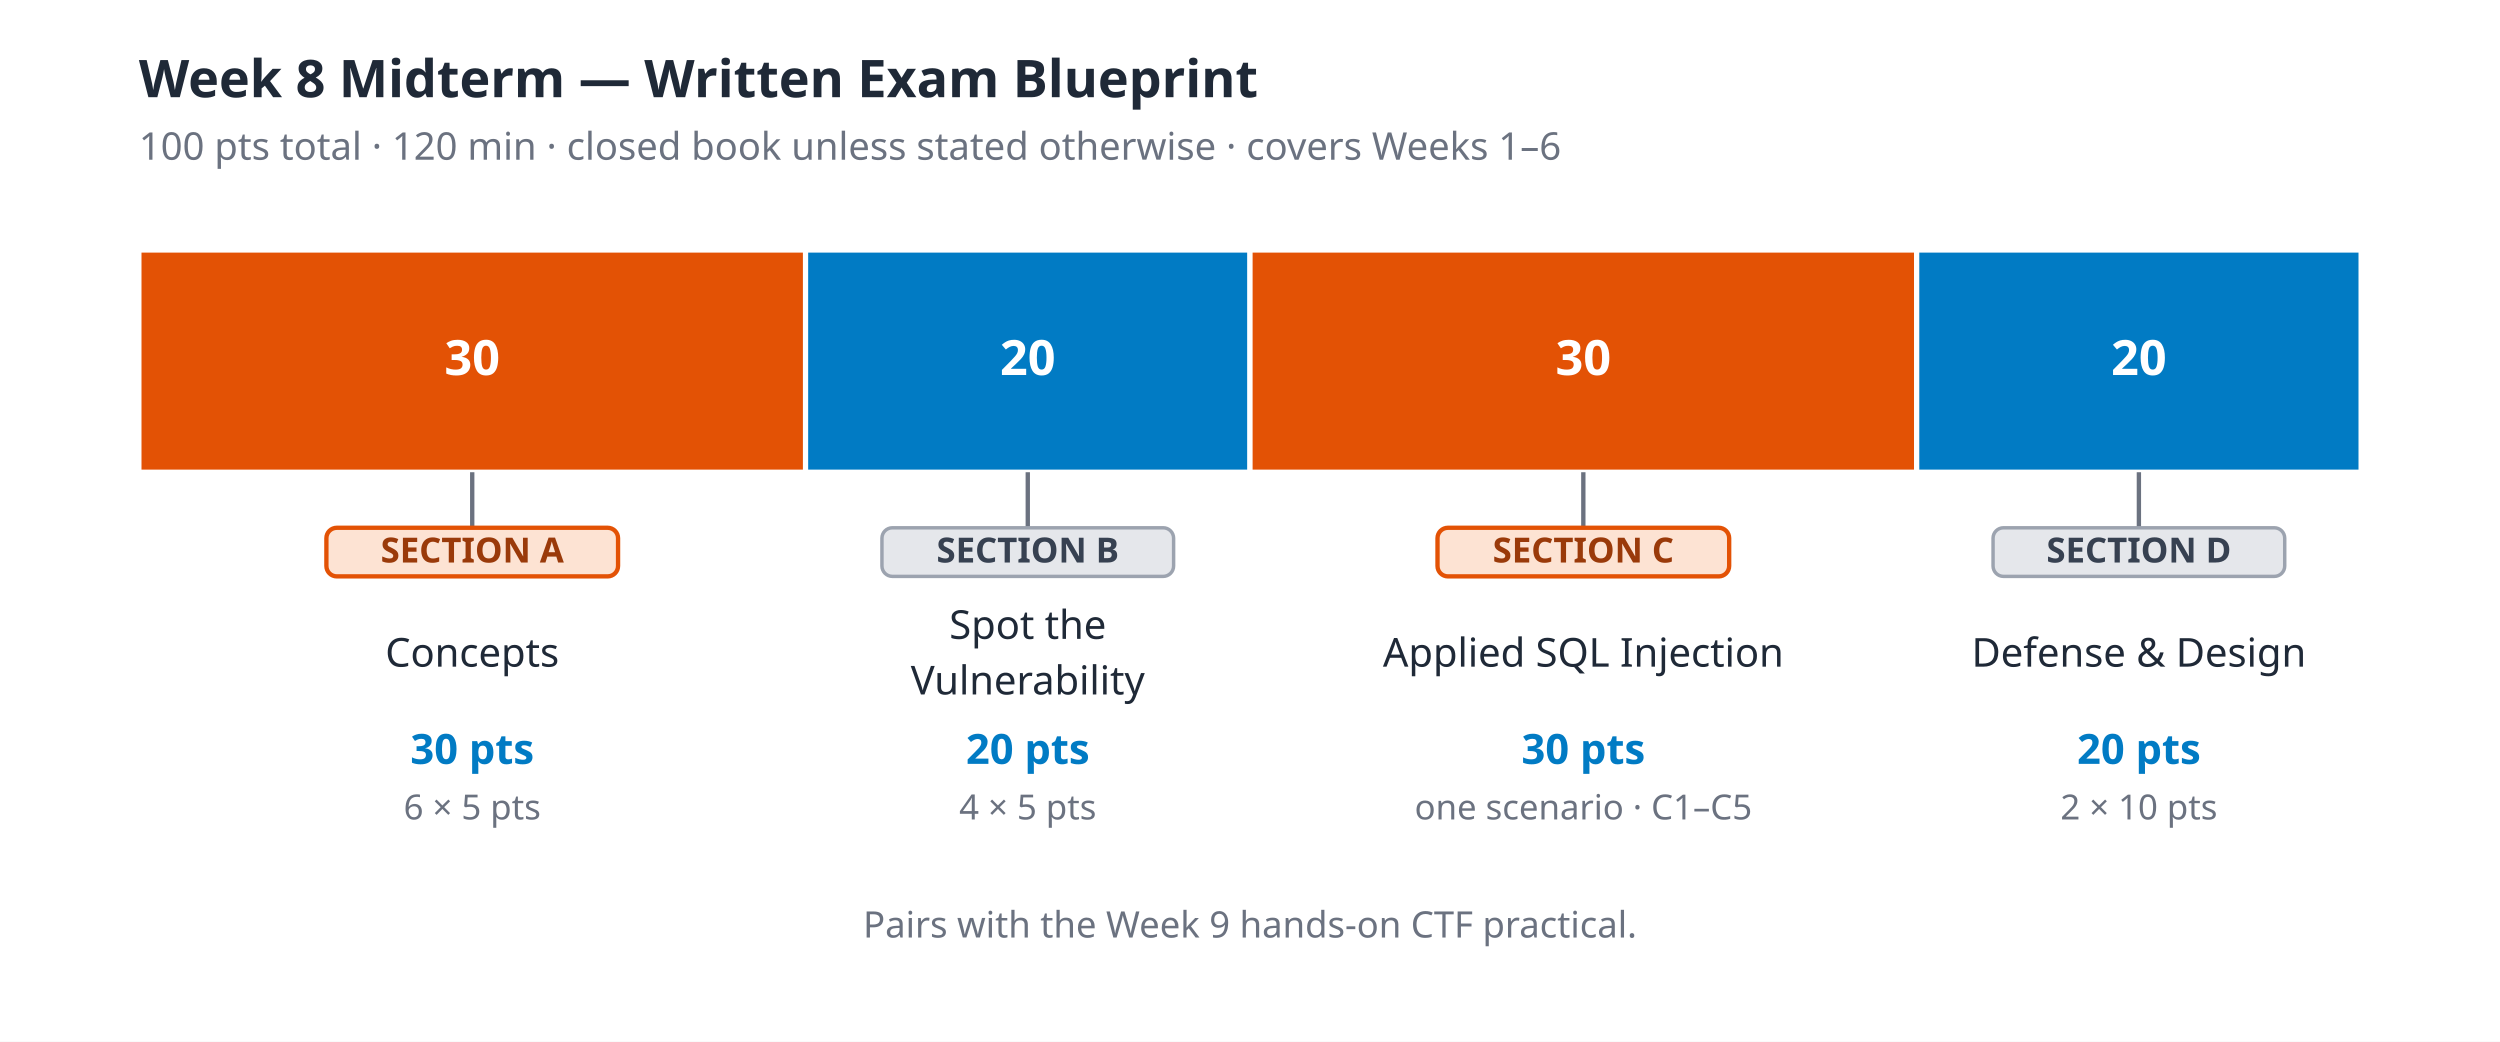
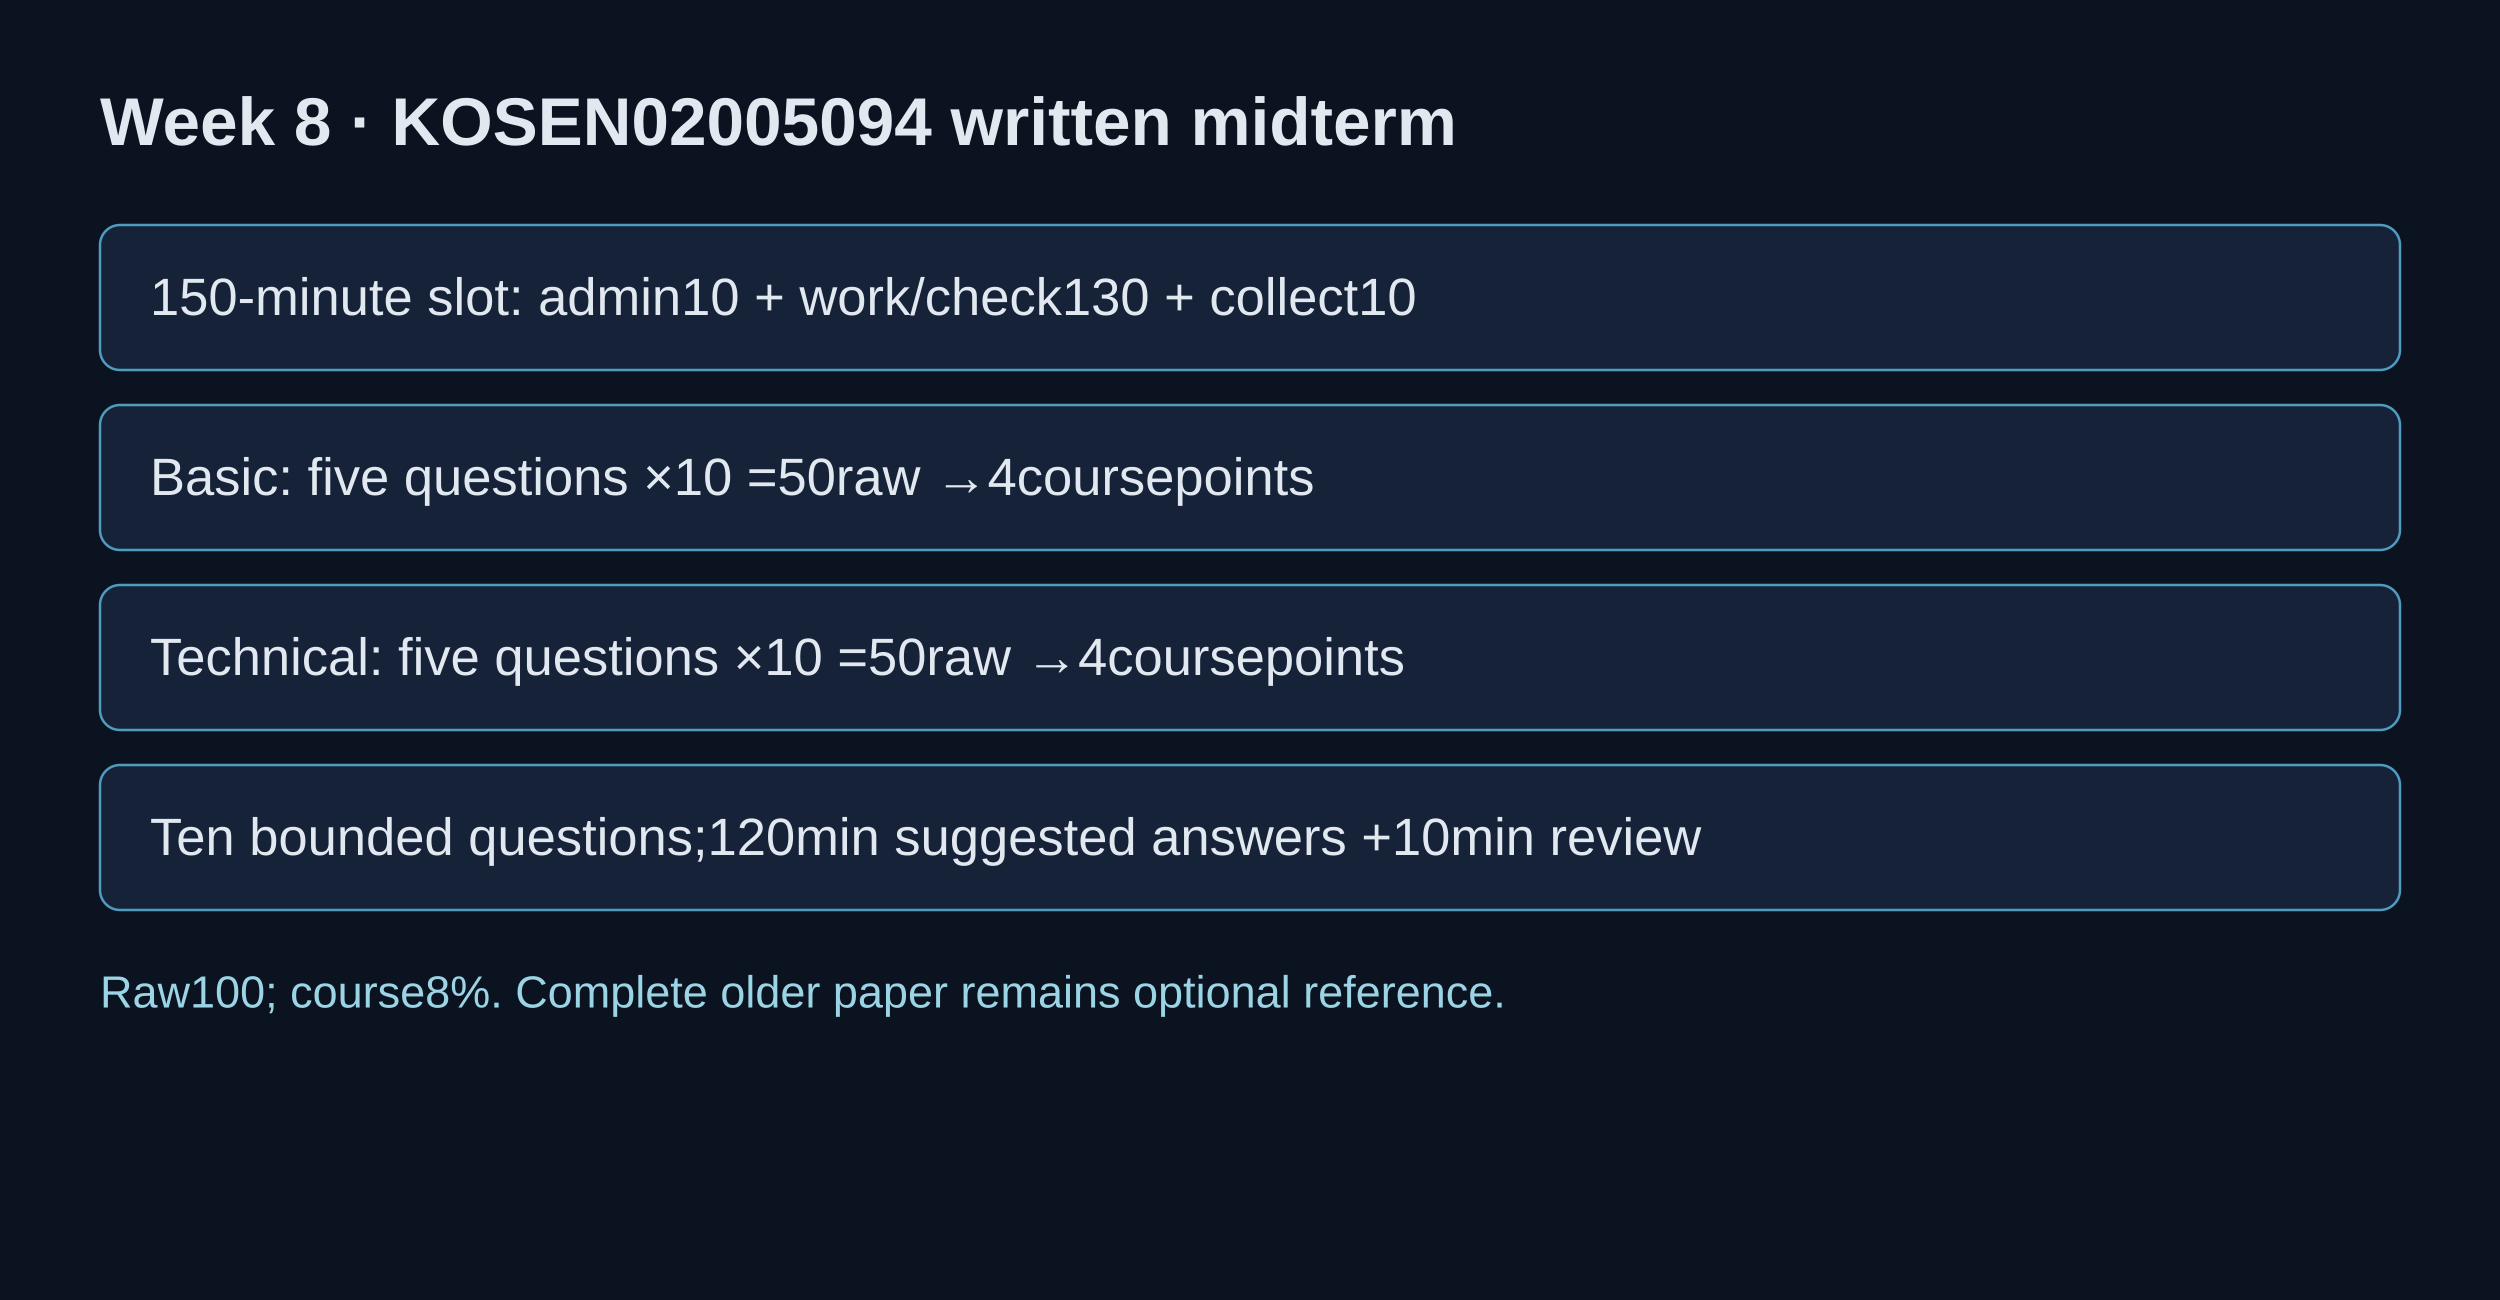
- <svg xmlns="http://www.w3.org/2000/svg" viewBox="0 0 720 300" role="img" aria-label="A horizontal bar divided into four point-weighted blocks shows where the 100 exam marks fall: Section A, Concepts, 30 points across six independent 5-point items (CIA triad, STRIDE, SAST vs DAST vs SCA vs fuzzing, hashing vs encryption vs encoding, trust boundaries, least privilege and fail closed). Section B, Spot the Vulnerability, 20 points across four 5-point code-snippet items — name the flaw, cite the CWE, give the fix. Section C, Applied SQL Injection, 30 points as one continuous scenario, items C1 through C5, against a single vulnerable login query. Section D, Defense and Design, 20 points across two 10-point items on SQL injection defenses and secure password-reset design. Sections A and C are the two highest-value blocks at 30 points each, shown in the accent color; B and D are 20 points each, shown in the standard color. The exam covers Weeks 1 through 6, runs 120 minutes, and is closed book unless stated otherwise. It pairs with the Week 9 hands-on CTF practical.">
-   <style>
-     .title{font:700 15px system-ui,sans-serif;fill:#1f2937;}
-     .subtitle{font:400 11px system-ui,sans-serif;fill:#6b7280;}
-     .segBlue{fill:#017BC4;stroke:#ffffff;stroke-width:1.5;}
-     .segOrange{fill:#E35205;stroke:#ffffff;stroke-width:1.5;}
-     .segNum{font:700 14px system-ui,sans-serif;fill:#ffffff;text-anchor:middle;}
-     .leader{stroke:#6b7280;stroke-width:1.25;fill:none;}
-     .chip{fill:#e5e7eb;stroke:#9ca3af;stroke-width:1;}
-     .chipOrange{fill:#fde3d3;stroke:#E35205;stroke-width:1.25;}
-     .chipText{font:700 10px system-ui,sans-serif;fill:#374151;text-anchor:middle;}
-     .chipTextOrange{font:700 10px system-ui,sans-serif;fill:#9a3a0a;text-anchor:middle;}
-     .topic{font:400 11.5px system-ui,sans-serif;fill:#1f2937;text-anchor:middle;}
-     .pts{font:700 12px system-ui,sans-serif;fill:#017BC4;text-anchor:middle;}
-     .subnote{font:400 10px system-ui,sans-serif;fill:#6b7280;text-anchor:middle;}
-     .footer{font:400 10.5px system-ui,sans-serif;fill:#6b7280;text-anchor:middle;}
-     .bg{fill:#ffffff;}
-     @media (prefers-color-scheme: dark) {
-       .bg{fill:#0b1220;}
-       .title{fill:#e5e7eb;}
-       .subtitle{fill:#9aa3ad;}
-       .segBlue{fill:#4aa3dd;stroke:#0b1220;}
-       .segOrange{fill:#ff7a3d;stroke:#0b1220;}
-       .segNum{fill:#0b1220;}
-       .leader{stroke:#9aa3ad;}
-       .chip{fill:#374151;stroke:#6b7280;}
-       .chipOrange{fill:#3a2417;stroke:#ff7a3d;}
-       .chipText{fill:#e5e7eb;}
-       .chipTextOrange{fill:#ffb37a;}
-       .topic{fill:#e5e7eb;}
-       .pts{fill:#4aa3dd;}
-       .subnote{fill:#9aa3ad;}
-       .footer{fill:#9aa3ad;}
-     }
-   </style>
-   <rect class="bg" x="0" y="0" width="720" height="300" />
-   <text x="40" y="28" class="title">Week 8 Midterm — Written Exam Blueprint</text>
-   <text x="40" y="46" class="subtitle">100 pts total · 120 min · closed book unless stated otherwise · covers Weeks 1–6</text>
-   <rect x="40" y="72" width="192" height="64" class="segOrange" />
-   <text x="136" y="108" class="segNum">30</text>
-   <rect x="232" y="72" width="128" height="64" class="segBlue" />
-   <text x="296" y="108" class="segNum">20</text>
-   <rect x="360" y="72" width="192" height="64" class="segOrange" />
-   <text x="456" y="108" class="segNum">30</text>
-   <rect x="552" y="72" width="128" height="64" class="segBlue" />
-   <text x="616" y="108" class="segNum">20</text>
-   <path class="leader" d="M136,136 L136,152" />
-   <path class="leader" d="M296,136 L296,152" />
-   <path class="leader" d="M456,136 L456,152" />
-   <path class="leader" d="M616,136 L616,152" />
-   <rect x="94" y="152" width="84" height="14" rx="3" class="chipOrange" />
-   <text x="136" y="162" class="chipTextOrange">SECTION A</text>
-   <text x="136" y="192" class="topic">Concepts</text>
-   <text x="136" y="220" class="pts">30 pts</text>
-   <text x="136" y="236" class="subnote">6 × 5 pts</text>
-   <rect x="254" y="152" width="84" height="14" rx="3" class="chip" />
-   <text x="296" y="162" class="chipText">SECTION B</text>
-   <text x="296" y="184" class="topic">Spot the</text>
-   <text x="296" y="200" class="topic">Vulnerability</text>
-   <text x="296" y="220" class="pts">20 pts</text>
-   <text x="296" y="236" class="subnote">4 × 5 pts</text>
-   <rect x="414" y="152" width="84" height="14" rx="3" class="chipOrange" />
-   <text x="456" y="162" class="chipTextOrange">SECTION C</text>
-   <text x="456" y="192" class="topic">Applied SQL Injection</text>
-   <text x="456" y="220" class="pts">30 pts</text>
-   <text x="456" y="236" class="subnote">one scenario · C1–C5</text>
-   <rect x="574" y="152" width="84" height="14" rx="3" class="chip" />
-   <text x="616" y="162" class="chipText">SECTION D</text>
-   <text x="616" y="192" class="topic">Defense &amp; Design</text>
-   <text x="616" y="220" class="pts">20 pts</text>
-   <text x="616" y="236" class="subnote">2 × 10 pts</text>
-   <text x="360" y="270" class="footer">Pairs with the Week 9 hands-on CTF practical.</text>
+ <svg xmlns="http://www.w3.org/2000/svg" width="1000" height="520" viewBox="0 0 1000 520" role="img" aria-labelledby="title desc">
+   <rect width="1000" height="520" fill="#0b1220" />
+   <text x="40" y="58" fill="#e2e8f0" font-family="Arial,sans-serif" font-size="27" font-weight="bold">Week 8 · KOSEN02005094 written midterm</text>
+   <rect x="40" y="90" width="920" height="58" rx="8" fill="#152238" stroke="#4f9cbe" />
+   <text x="60" y="126" fill="#e2e8f0" font-family="Arial,sans-serif" font-size="21">150-minute slot: admin10 + work/check130 + collect10</text>
+   <rect x="40" y="162" width="920" height="58" rx="8" fill="#152238" stroke="#4f9cbe" />
+   <text x="60" y="198" fill="#e2e8f0" font-family="Arial,sans-serif" font-size="21">Basic: five questions ×10 =50raw →4coursepoints</text>
+   <rect x="40" y="234" width="920" height="58" rx="8" fill="#152238" stroke="#4f9cbe" />
+   <text x="60" y="270" fill="#e2e8f0" font-family="Arial,sans-serif" font-size="21">Technical: five questions ×10 =50raw →4coursepoints</text>
+   <rect x="40" y="306" width="920" height="58" rx="8" fill="#152238" stroke="#4f9cbe" />
+   <text x="60" y="342" fill="#e2e8f0" font-family="Arial,sans-serif" font-size="21">Ten bounded questions;120min suggested answers +10min review</text>
+   <text x="40" y="403" fill="#9bd4e4" font-family="Arial,sans-serif" font-size="18">Raw100; course8%. Complete older paper remains optional reference.</text>
</svg>
